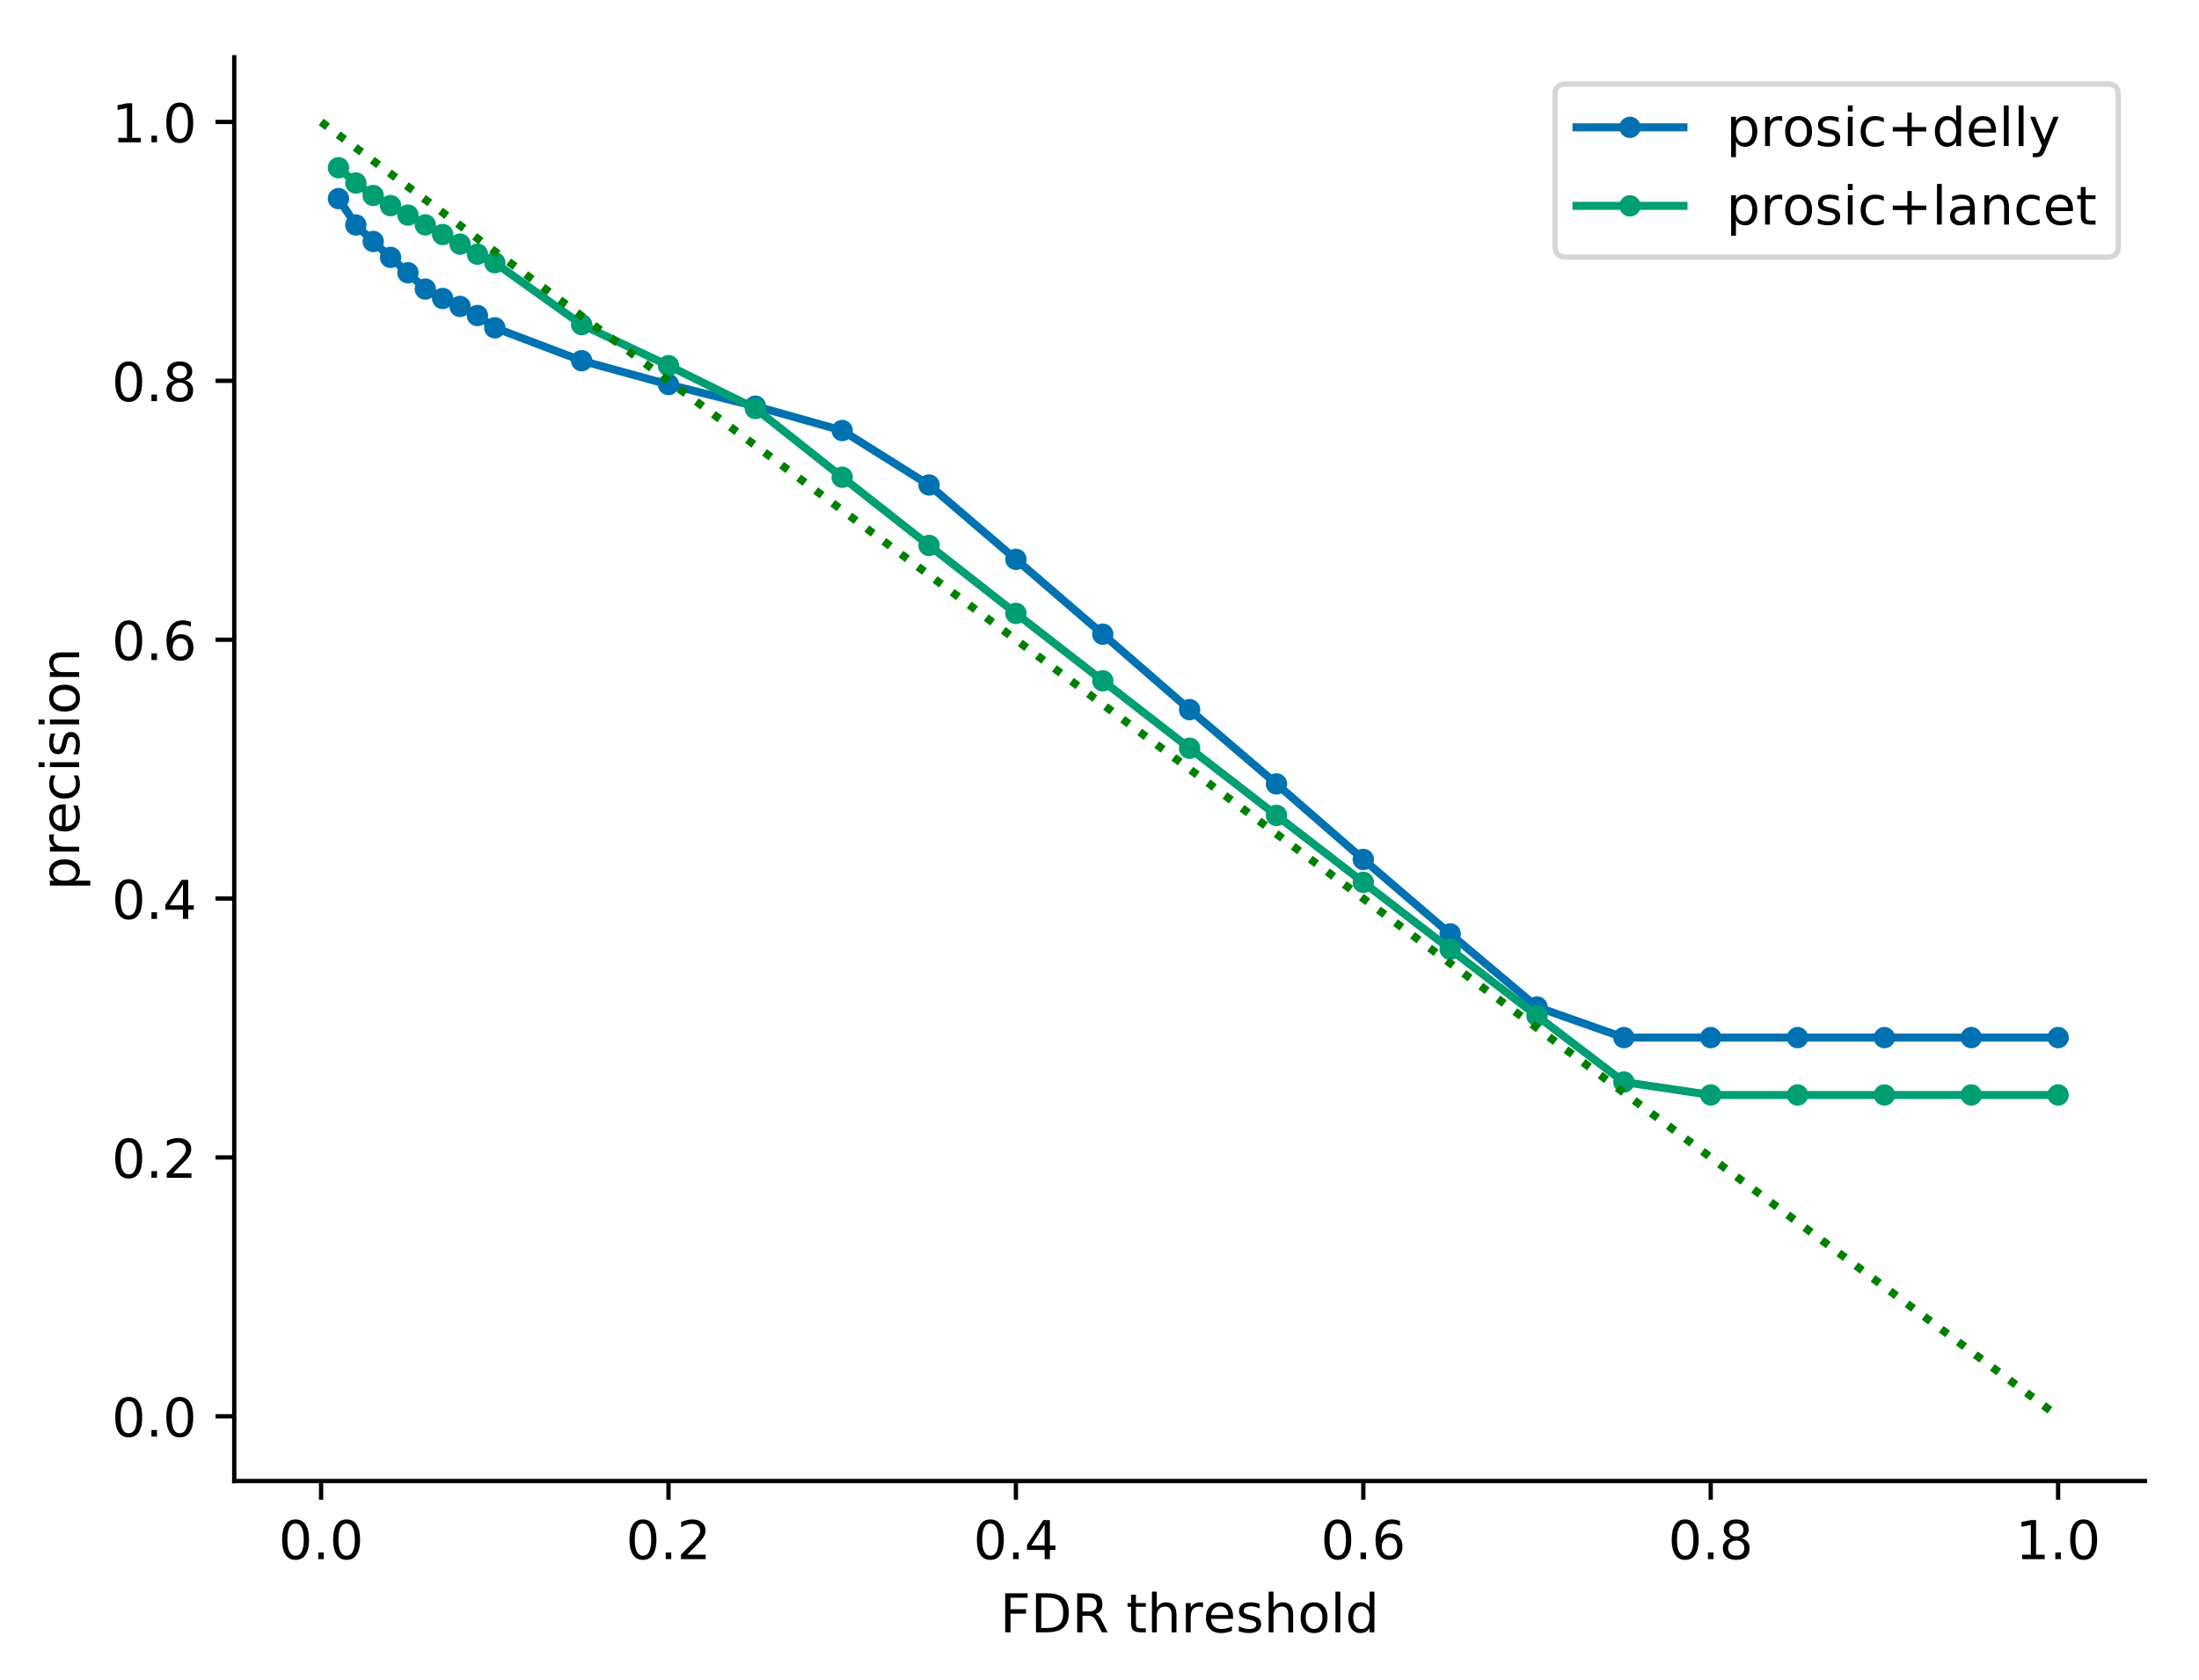
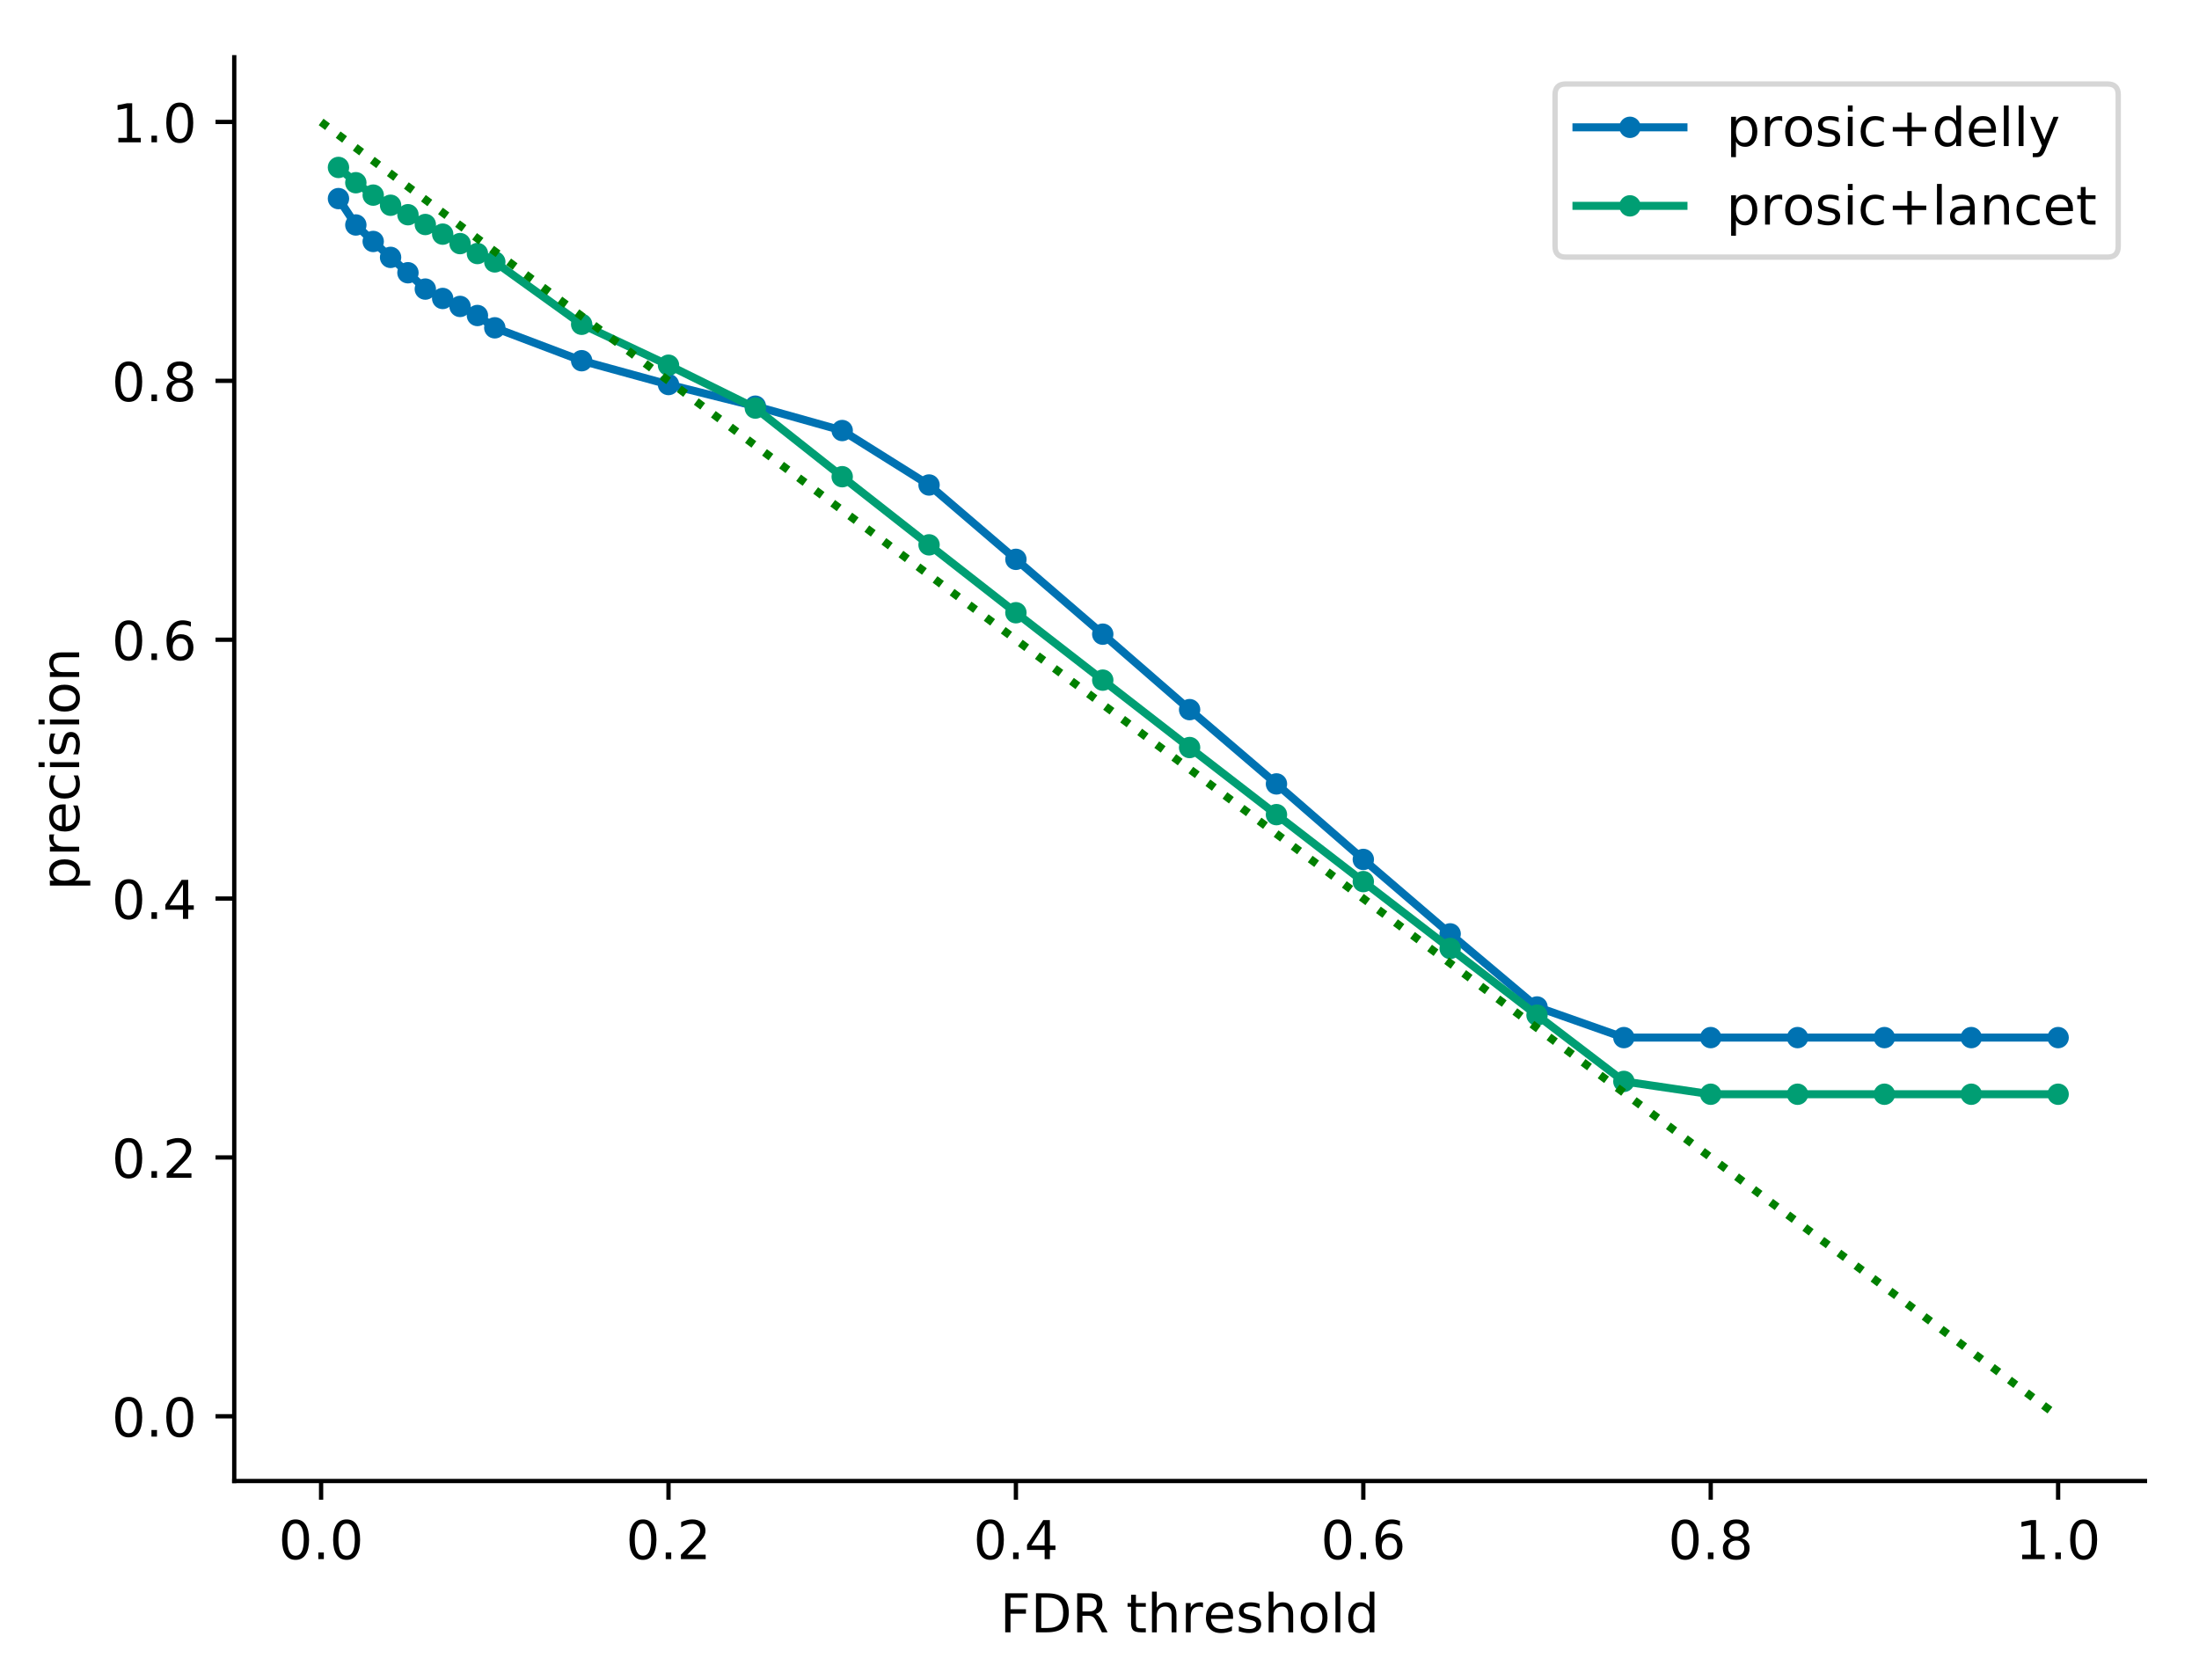
<svg xmlns="http://www.w3.org/2000/svg" xmlns:xlink="http://www.w3.org/1999/xlink" height="314pt" version="1.1" viewBox="0 0 411 314" width="411pt">
  <defs>
    <style type="text/css">
*{stroke-linecap:butt;stroke-linejoin:round;}
  </style>
  </defs>
  <g id="figure_1">
    <g id="patch_1">
      <path d="M 0 314.368  L 411.601 314.368  L 411.601 0  L 0 0  z " style="fill:#ffffff;" />
    </g>
    <g id="axes_1">
      <g id="patch_2">
        <path d="M 43.781 276.812  L 400.901 276.812  L 400.901 10.7  L 43.781 10.7  z " style="fill:#ffffff;" />
      </g>
      <g id="matplotlib.axis_1">
        <g id="xtick_1">
          <g id="line2d_1">
            <defs>
-               <path d="M 0 0  L 0 3.5  " id="m91245ef5e2" style="stroke:#000000;stroke-width:0.8;" />
-             </defs>
-             <g>
-               <use style="stroke:#000000;stroke-width:0.8;" x="60.014" xlink:href="#m91245ef5e2" y="276.812" />
+               <path d="M 0 0  L 0 3.5  " id="m8be2b93b9c" style="stroke:#000000;stroke-width:0.8;" />
+             </defs>
+             <g>
+               <use style="stroke:#000000;stroke-width:0.8;" x="60.014" xlink:href="#m8be2b93b9c" y="276.812" />
            </g>
          </g>
          <g id="text_1">
            <defs>
              <path d="M 31.781 66.406  Q 24.172 66.406 20.328 58.906  Q 16.5 51.422 16.5 36.375  Q 16.5 21.391 20.328 13.891  Q 24.172 6.391 31.781 6.391  Q 39.453 6.391 43.281 13.891  Q 47.125 21.391 47.125 36.375  Q 47.125 51.422 43.281 58.906  Q 39.453 66.406 31.781 66.406  z M 31.781 74.219  Q 44.047 74.219 50.516 64.516  Q 56.984 54.828 56.984 36.375  Q 56.984 17.969 50.516 8.266  Q 44.047 -1.422 31.781 -1.422  Q 19.531 -1.422 13.062 8.266  Q 6.594 17.969 6.594 36.375  Q 6.594 54.828 13.062 64.516  Q 19.531 74.219 31.781 74.219  z " id="DejaVuSans-30" />
              <path d="M 10.688 12.406  L 21 12.406  L 21 0  L 10.688 0  z " id="DejaVuSans-2e" />
            </defs>
            <g transform="translate(52.06242 291.4104)scale(0.1 -0.1)">
              <use xlink:href="#DejaVuSans-30" />
              <use x="63.623" xlink:href="#DejaVuSans-2e" />
              <use x="95.41" xlink:href="#DejaVuSans-30" />
            </g>
          </g>
        </g>
        <g id="xtick_2">
          <g id="line2d_2">
            <g>
-               <use style="stroke:#000000;stroke-width:0.8;" x="124.945" xlink:href="#m91245ef5e2" y="276.812" />
+               <use style="stroke:#000000;stroke-width:0.8;" x="124.945" xlink:href="#m8be2b93b9c" y="276.812" />
            </g>
          </g>
          <g id="text_2">
            <defs>
              <path d="M 19.188 8.297  L 53.609 8.297  L 53.609 0  L 7.328 0  L 7.328 8.297  Q 12.938 14.109 22.625 23.891  Q 32.328 33.688 34.812 36.531  Q 39.547 41.844 41.422 45.531  Q 43.312 49.219 43.312 52.781  Q 43.312 58.594 39.234 62.25  Q 35.156 65.922 28.609 65.922  Q 23.969 65.922 18.812 64.312  Q 13.672 62.703 7.812 59.422  L 7.812 69.391  Q 13.766 71.781 18.938 73  Q 24.125 74.219 28.422 74.219  Q 39.75 74.219 46.484 68.547  Q 53.219 62.891 53.219 53.422  Q 53.219 48.922 51.531 44.891  Q 49.859 40.875 45.406 35.406  Q 44.188 33.984 37.641 27.219  Q 31.109 20.453 19.188 8.297  z " id="DejaVuSans-32" />
            </defs>
            <g transform="translate(116.9933 291.4104)scale(0.1 -0.1)">
              <use xlink:href="#DejaVuSans-30" />
              <use x="63.623" xlink:href="#DejaVuSans-2e" />
              <use x="95.41" xlink:href="#DejaVuSans-32" />
            </g>
          </g>
        </g>
        <g id="xtick_3">
          <g id="line2d_3">
            <g>
-               <use style="stroke:#000000;stroke-width:0.8;" x="189.876" xlink:href="#m91245ef5e2" y="276.812" />
+               <use style="stroke:#000000;stroke-width:0.8;" x="189.876" xlink:href="#m8be2b93b9c" y="276.812" />
            </g>
          </g>
          <g id="text_3">
            <defs>
              <path d="M 37.797 64.312  L 12.891 25.391  L 37.797 25.391  z M 35.203 72.906  L 47.609 72.906  L 47.609 25.391  L 58.016 25.391  L 58.016 17.188  L 47.609 17.188  L 47.609 0  L 37.797 0  L 37.797 17.188  L 4.891 17.188  L 4.891 26.703  z " id="DejaVuSans-34" />
            </defs>
            <g transform="translate(181.9242 291.4104)scale(0.1 -0.1)">
              <use xlink:href="#DejaVuSans-30" />
              <use x="63.623" xlink:href="#DejaVuSans-2e" />
              <use x="95.41" xlink:href="#DejaVuSans-34" />
            </g>
          </g>
        </g>
        <g id="xtick_4">
          <g id="line2d_4">
            <g>
-               <use style="stroke:#000000;stroke-width:0.8;" x="254.807" xlink:href="#m91245ef5e2" y="276.812" />
+               <use style="stroke:#000000;stroke-width:0.8;" x="254.807" xlink:href="#m8be2b93b9c" y="276.812" />
            </g>
          </g>
          <g id="text_4">
            <defs>
              <path d="M 33.016 40.375  Q 26.375 40.375 22.484 35.828  Q 18.609 31.297 18.609 23.391  Q 18.609 15.531 22.484 10.953  Q 26.375 6.391 33.016 6.391  Q 39.656 6.391 43.531 10.953  Q 47.406 15.531 47.406 23.391  Q 47.406 31.297 43.531 35.828  Q 39.656 40.375 33.016 40.375  z M 52.594 71.297  L 52.594 62.312  Q 48.875 64.062 45.094 64.984  Q 41.312 65.922 37.594 65.922  Q 27.828 65.922 22.672 59.328  Q 17.531 52.734 16.797 39.406  Q 19.672 43.656 24.016 45.922  Q 28.375 48.188 33.594 48.188  Q 44.578 48.188 50.953 41.516  Q 57.328 34.859 57.328 23.391  Q 57.328 12.156 50.688 5.359  Q 44.047 -1.422 33.016 -1.422  Q 20.359 -1.422 13.672 8.266  Q 6.984 17.969 6.984 36.375  Q 6.984 53.656 15.188 63.938  Q 23.391 74.219 37.203 74.219  Q 40.922 74.219 44.703 73.484  Q 48.484 72.75 52.594 71.297  z " id="DejaVuSans-36" />
            </defs>
            <g transform="translate(246.8551 291.4104)scale(0.1 -0.1)">
              <use xlink:href="#DejaVuSans-30" />
              <use x="63.623" xlink:href="#DejaVuSans-2e" />
              <use x="95.41" xlink:href="#DejaVuSans-36" />
            </g>
          </g>
        </g>
        <g id="xtick_5">
          <g id="line2d_5">
            <g>
-               <use style="stroke:#000000;stroke-width:0.8;" x="319.738" xlink:href="#m91245ef5e2" y="276.812" />
+               <use style="stroke:#000000;stroke-width:0.8;" x="319.738" xlink:href="#m8be2b93b9c" y="276.812" />
            </g>
          </g>
          <g id="text_5">
            <defs>
              <path d="M 31.781 34.625  Q 24.75 34.625 20.719 30.859  Q 16.703 27.094 16.703 20.516  Q 16.703 13.922 20.719 10.156  Q 24.75 6.391 31.781 6.391  Q 38.812 6.391 42.859 10.172  Q 46.922 13.969 46.922 20.516  Q 46.922 27.094 42.891 30.859  Q 38.875 34.625 31.781 34.625  z M 21.922 38.812  Q 15.578 40.375 12.031 44.719  Q 8.5 49.078 8.5 55.328  Q 8.5 64.062 14.719 69.141  Q 20.953 74.219 31.781 74.219  Q 42.672 74.219 48.875 69.141  Q 55.078 64.062 55.078 55.328  Q 55.078 49.078 51.531 44.719  Q 48 40.375 41.703 38.812  Q 48.828 37.156 52.797 32.312  Q 56.781 27.484 56.781 20.516  Q 56.781 9.906 50.312 4.234  Q 43.844 -1.422 31.781 -1.422  Q 19.734 -1.422 13.25 4.234  Q 6.781 9.906 6.781 20.516  Q 6.781 27.484 10.781 32.312  Q 14.797 37.156 21.922 38.812  z M 18.312 54.391  Q 18.312 48.734 21.844 45.562  Q 25.391 42.391 31.781 42.391  Q 38.141 42.391 41.719 45.562  Q 45.312 48.734 45.312 54.391  Q 45.312 60.062 41.719 63.234  Q 38.141 66.406 31.781 66.406  Q 25.391 66.406 21.844 63.234  Q 18.312 60.062 18.312 54.391  z " id="DejaVuSans-38" />
            </defs>
            <g transform="translate(311.7861 291.4104)scale(0.1 -0.1)">
              <use xlink:href="#DejaVuSans-30" />
              <use x="63.623" xlink:href="#DejaVuSans-2e" />
              <use x="95.41" xlink:href="#DejaVuSans-38" />
            </g>
          </g>
        </g>
        <g id="xtick_6">
          <g id="line2d_6">
            <g>
-               <use style="stroke:#000000;stroke-width:0.8;" x="384.669" xlink:href="#m91245ef5e2" y="276.812" />
+               <use style="stroke:#000000;stroke-width:0.8;" x="384.669" xlink:href="#m8be2b93b9c" y="276.812" />
            </g>
          </g>
          <g id="text_6">
            <defs>
              <path d="M 12.406 8.297  L 28.516 8.297  L 28.516 63.922  L 10.984 60.406  L 10.984 69.391  L 28.422 72.906  L 38.281 72.906  L 38.281 8.297  L 54.391 8.297  L 54.391 0  L 12.406 0  z " id="DejaVuSans-31" />
            </defs>
            <g transform="translate(376.717 291.4104)scale(0.1 -0.1)">
              <use xlink:href="#DejaVuSans-31" />
              <use x="63.623" xlink:href="#DejaVuSans-2e" />
              <use x="95.41" xlink:href="#DejaVuSans-30" />
            </g>
          </g>
        </g>
        <g id="text_7">
          <defs>
            <path d="M 9.812 72.906  L 51.703 72.906  L 51.703 64.594  L 19.672 64.594  L 19.672 43.109  L 48.578 43.109  L 48.578 34.812  L 19.672 34.812  L 19.672 0  L 9.812 0  z " id="DejaVuSans-46" />
            <path d="M 19.672 64.797  L 19.672 8.109  L 31.594 8.109  Q 46.688 8.109 53.688 14.938  Q 60.688 21.781 60.688 36.531  Q 60.688 51.172 53.688 57.984  Q 46.688 64.797 31.594 64.797  z M 9.812 72.906  L 30.078 72.906  Q 51.266 72.906 61.172 64.094  Q 71.094 55.281 71.094 36.531  Q 71.094 17.672 61.125 8.828  Q 51.172 0 30.078 0  L 9.812 0  z " id="DejaVuSans-44" />
            <path d="M 44.391 34.188  Q 47.562 33.109 50.562 29.594  Q 53.562 26.078 56.594 19.922  L 66.609 0  L 56 0  L 46.688 18.703  Q 43.062 26.031 39.672 28.422  Q 36.281 30.812 30.422 30.812  L 19.672 30.812  L 19.672 0  L 9.812 0  L 9.812 72.906  L 32.078 72.906  Q 44.578 72.906 50.734 67.672  Q 56.891 62.453 56.891 51.906  Q 56.891 45.016 53.688 40.469  Q 50.484 35.938 44.391 34.188  z M 19.672 64.797  L 19.672 38.922  L 32.078 38.922  Q 39.203 38.922 42.844 42.219  Q 46.484 45.516 46.484 51.906  Q 46.484 58.297 42.844 61.547  Q 39.203 64.797 32.078 64.797  z " id="DejaVuSans-52" />
            <path id="DejaVuSans-20" />
            <path d="M 18.312 70.219  L 18.312 54.688  L 36.812 54.688  L 36.812 47.703  L 18.312 47.703  L 18.312 18.016  Q 18.312 11.328 20.141 9.422  Q 21.969 7.516 27.594 7.516  L 36.812 7.516  L 36.812 0  L 27.594 0  Q 17.188 0 13.234 3.875  Q 9.281 7.766 9.281 18.016  L 9.281 47.703  L 2.688 47.703  L 2.688 54.688  L 9.281 54.688  L 9.281 70.219  z " id="DejaVuSans-74" />
            <path d="M 54.891 33.016  L 54.891 0  L 45.906 0  L 45.906 32.719  Q 45.906 40.484 42.875 44.328  Q 39.844 48.188 33.797 48.188  Q 26.516 48.188 22.312 43.547  Q 18.109 38.922 18.109 30.906  L 18.109 0  L 9.078 0  L 9.078 75.984  L 18.109 75.984  L 18.109 46.188  Q 21.344 51.125 25.703 53.562  Q 30.078 56 35.797 56  Q 45.219 56 50.047 50.172  Q 54.891 44.344 54.891 33.016  z " id="DejaVuSans-68" />
            <path d="M 41.109 46.297  Q 39.594 47.172 37.812 47.578  Q 36.031 48 33.891 48  Q 26.266 48 22.188 43.047  Q 18.109 38.094 18.109 28.812  L 18.109 0  L 9.078 0  L 9.078 54.688  L 18.109 54.688  L 18.109 46.188  Q 20.953 51.172 25.484 53.578  Q 30.031 56 36.531 56  Q 37.453 56 38.578 55.875  Q 39.703 55.766 41.062 55.516  z " id="DejaVuSans-72" />
            <path d="M 56.203 29.594  L 56.203 25.203  L 14.891 25.203  Q 15.484 15.922 20.484 11.062  Q 25.484 6.203 34.422 6.203  Q 39.594 6.203 44.453 7.469  Q 49.312 8.734 54.109 11.281  L 54.109 2.781  Q 49.266 0.734 44.188 -0.344  Q 39.109 -1.422 33.891 -1.422  Q 20.797 -1.422 13.156 6.188  Q 5.516 13.812 5.516 26.812  Q 5.516 40.234 12.766 48.109  Q 20.016 56 32.328 56  Q 43.359 56 49.781 48.891  Q 56.203 41.797 56.203 29.594  z M 47.219 32.234  Q 47.125 39.594 43.094 43.984  Q 39.062 48.391 32.422 48.391  Q 24.906 48.391 20.391 44.141  Q 15.875 39.891 15.188 32.172  z " id="DejaVuSans-65" />
            <path d="M 44.281 53.078  L 44.281 44.578  Q 40.484 46.531 36.375 47.5  Q 32.281 48.484 27.875 48.484  Q 21.188 48.484 17.844 46.438  Q 14.5 44.391 14.5 40.281  Q 14.5 37.156 16.891 35.375  Q 19.281 33.594 26.516 31.984  L 29.594 31.297  Q 39.156 29.25 43.188 25.516  Q 47.219 21.781 47.219 15.094  Q 47.219 7.469 41.188 3.016  Q 35.156 -1.422 24.609 -1.422  Q 20.219 -1.422 15.453 -0.562  Q 10.688 0.297 5.422 2  L 5.422 11.281  Q 10.406 8.688 15.234 7.391  Q 20.062 6.109 24.812 6.109  Q 31.156 6.109 34.562 8.281  Q 37.984 10.453 37.984 14.406  Q 37.984 18.062 35.516 20.016  Q 33.062 21.969 24.703 23.781  L 21.578 24.516  Q 13.234 26.266 9.516 29.906  Q 5.812 33.547 5.812 39.891  Q 5.812 47.609 11.281 51.797  Q 16.75 56 26.812 56  Q 31.781 56 36.172 55.266  Q 40.578 54.547 44.281 53.078  z " id="DejaVuSans-73" />
            <path d="M 30.609 48.391  Q 23.391 48.391 19.188 42.75  Q 14.984 37.109 14.984 27.297  Q 14.984 17.484 19.156 11.844  Q 23.344 6.203 30.609 6.203  Q 37.797 6.203 41.984 11.859  Q 46.188 17.531 46.188 27.297  Q 46.188 37.016 41.984 42.703  Q 37.797 48.391 30.609 48.391  z M 30.609 56  Q 42.328 56 49.016 48.375  Q 55.719 40.766 55.719 27.297  Q 55.719 13.875 49.016 6.219  Q 42.328 -1.422 30.609 -1.422  Q 18.844 -1.422 12.172 6.219  Q 5.516 13.875 5.516 27.297  Q 5.516 40.766 12.172 48.375  Q 18.844 56 30.609 56  z " id="DejaVuSans-6f" />
            <path d="M 9.422 75.984  L 18.406 75.984  L 18.406 0  L 9.422 0  z " id="DejaVuSans-6c" />
            <path d="M 45.406 46.391  L 45.406 75.984  L 54.391 75.984  L 54.391 0  L 45.406 0  L 45.406 8.203  Q 42.578 3.328 38.25 0.953  Q 33.938 -1.422 27.875 -1.422  Q 17.969 -1.422 11.734 6.484  Q 5.516 14.406 5.516 27.297  Q 5.516 40.188 11.734 48.094  Q 17.969 56 27.875 56  Q 33.938 56 38.25 53.625  Q 42.578 51.266 45.406 46.391  z M 14.797 27.297  Q 14.797 17.391 18.875 11.75  Q 22.953 6.109 30.078 6.109  Q 37.203 6.109 41.297 11.75  Q 45.406 17.391 45.406 27.297  Q 45.406 37.203 41.297 42.844  Q 37.203 48.484 30.078 48.484  Q 22.953 48.484 18.875 42.844  Q 14.797 37.203 14.797 27.297  z " id="DejaVuSans-64" />
          </defs>
          <g transform="translate(186.8967 305.0886)scale(0.1 -0.1)">
            <use xlink:href="#DejaVuSans-46" />
            <use x="57.52" xlink:href="#DejaVuSans-44" />
            <use x="134.521" xlink:href="#DejaVuSans-52" />
            <use x="204.004" xlink:href="#DejaVuSans-20" />
            <use x="235.791" xlink:href="#DejaVuSans-74" />
            <use x="275" xlink:href="#DejaVuSans-68" />
            <use x="338.379" xlink:href="#DejaVuSans-72" />
            <use x="379.461" xlink:href="#DejaVuSans-65" />
            <use x="440.984" xlink:href="#DejaVuSans-73" />
            <use x="493.084" xlink:href="#DejaVuSans-68" />
            <use x="556.463" xlink:href="#DejaVuSans-6f" />
            <use x="617.645" xlink:href="#DejaVuSans-6c" />
            <use x="645.428" xlink:href="#DejaVuSans-64" />
          </g>
        </g>
      </g>
      <g id="matplotlib.axis_2">
        <g id="ytick_1">
          <g id="line2d_7">
            <defs>
-               <path d="M 0 0  L -3.5 0  " id="mdba7331cea" style="stroke:#000000;stroke-width:0.8;" />
-             </defs>
-             <g>
-               <use style="stroke:#000000;stroke-width:0.8;" x="43.781" xlink:href="#mdba7331cea" y="264.716" />
+               <path d="M 0 0  L -3.5 0  " id="m1cc7766de1" style="stroke:#000000;stroke-width:0.8;" />
+             </defs>
+             <g>
+               <use style="stroke:#000000;stroke-width:0.8;" x="43.781" xlink:href="#m1cc7766de1" y="264.716" />
            </g>
          </g>
          <g id="text_8">
            <g transform="translate(20.87813 268.5152)scale(0.1 -0.1)">
              <use xlink:href="#DejaVuSans-30" />
              <use x="63.623" xlink:href="#DejaVuSans-2e" />
              <use x="95.41" xlink:href="#DejaVuSans-30" />
            </g>
          </g>
        </g>
        <g id="ytick_2">
          <g id="line2d_8">
            <g>
-               <use style="stroke:#000000;stroke-width:0.8;" x="43.781" xlink:href="#mdba7331cea" y="216.332" />
+               <use style="stroke:#000000;stroke-width:0.8;" x="43.781" xlink:href="#m1cc7766de1" y="216.332" />
            </g>
          </g>
          <g id="text_9">
            <g transform="translate(20.87813 220.1312)scale(0.1 -0.1)">
              <use xlink:href="#DejaVuSans-30" />
              <use x="63.623" xlink:href="#DejaVuSans-2e" />
              <use x="95.41" xlink:href="#DejaVuSans-32" />
            </g>
          </g>
        </g>
        <g id="ytick_3">
          <g id="line2d_9">
            <g>
-               <use style="stroke:#000000;stroke-width:0.8;" x="43.781" xlink:href="#mdba7331cea" y="167.948" />
+               <use style="stroke:#000000;stroke-width:0.8;" x="43.781" xlink:href="#m1cc7766de1" y="167.948" />
            </g>
          </g>
          <g id="text_10">
            <g transform="translate(20.87813 171.7472)scale(0.1 -0.1)">
              <use xlink:href="#DejaVuSans-30" />
              <use x="63.623" xlink:href="#DejaVuSans-2e" />
              <use x="95.41" xlink:href="#DejaVuSans-34" />
            </g>
          </g>
        </g>
        <g id="ytick_4">
          <g id="line2d_10">
            <g>
-               <use style="stroke:#000000;stroke-width:0.8;" x="43.781" xlink:href="#mdba7331cea" y="119.564" />
+               <use style="stroke:#000000;stroke-width:0.8;" x="43.781" xlink:href="#m1cc7766de1" y="119.564" />
            </g>
          </g>
          <g id="text_11">
            <g transform="translate(20.87813 123.3632)scale(0.1 -0.1)">
              <use xlink:href="#DejaVuSans-30" />
              <use x="63.623" xlink:href="#DejaVuSans-2e" />
              <use x="95.41" xlink:href="#DejaVuSans-36" />
            </g>
          </g>
        </g>
        <g id="ytick_5">
          <g id="line2d_11">
            <g>
-               <use style="stroke:#000000;stroke-width:0.8;" x="43.781" xlink:href="#mdba7331cea" y="71.18" />
+               <use style="stroke:#000000;stroke-width:0.8;" x="43.781" xlink:href="#m1cc7766de1" y="71.18" />
            </g>
          </g>
          <g id="text_12">
            <g transform="translate(20.87813 74.97922)scale(0.1 -0.1)">
              <use xlink:href="#DejaVuSans-30" />
              <use x="63.623" xlink:href="#DejaVuSans-2e" />
              <use x="95.41" xlink:href="#DejaVuSans-38" />
            </g>
          </g>
        </g>
        <g id="ytick_6">
          <g id="line2d_12">
            <g>
-               <use style="stroke:#000000;stroke-width:0.8;" x="43.781" xlink:href="#mdba7331cea" y="22.796" />
+               <use style="stroke:#000000;stroke-width:0.8;" x="43.781" xlink:href="#m1cc7766de1" y="22.796" />
            </g>
          </g>
          <g id="text_13">
            <g transform="translate(20.87813 26.59522)scale(0.1 -0.1)">
              <use xlink:href="#DejaVuSans-31" />
              <use x="63.623" xlink:href="#DejaVuSans-2e" />
              <use x="95.41" xlink:href="#DejaVuSans-30" />
            </g>
          </g>
        </g>
        <g id="text_14">
          <defs>
            <path d="M 18.109 8.203  L 18.109 -20.797  L 9.078 -20.797  L 9.078 54.688  L 18.109 54.688  L 18.109 46.391  Q 20.953 51.266 25.266 53.625  Q 29.594 56 35.594 56  Q 45.562 56 51.781 48.094  Q 58.016 40.188 58.016 27.297  Q 58.016 14.406 51.781 6.484  Q 45.562 -1.422 35.594 -1.422  Q 29.594 -1.422 25.266 0.953  Q 20.953 3.328 18.109 8.203  z M 48.688 27.297  Q 48.688 37.203 44.609 42.844  Q 40.531 48.484 33.406 48.484  Q 26.266 48.484 22.188 42.844  Q 18.109 37.203 18.109 27.297  Q 18.109 17.391 22.188 11.75  Q 26.266 6.109 33.406 6.109  Q 40.531 6.109 44.609 11.75  Q 48.688 17.391 48.688 27.297  z " id="DejaVuSans-70" />
            <path d="M 48.781 52.594  L 48.781 44.188  Q 44.969 46.297 41.141 47.344  Q 37.312 48.391 33.406 48.391  Q 24.656 48.391 19.812 42.844  Q 14.984 37.312 14.984 27.297  Q 14.984 17.281 19.812 11.734  Q 24.656 6.203 33.406 6.203  Q 37.312 6.203 41.141 7.25  Q 44.969 8.297 48.781 10.406  L 48.781 2.094  Q 45.016 0.344 40.984 -0.531  Q 36.969 -1.422 32.422 -1.422  Q 20.062 -1.422 12.781 6.344  Q 5.516 14.109 5.516 27.297  Q 5.516 40.672 12.859 48.328  Q 20.219 56 33.016 56  Q 37.156 56 41.109 55.141  Q 45.062 54.297 48.781 52.594  z " id="DejaVuSans-63" />
            <path d="M 9.422 54.688  L 18.406 54.688  L 18.406 0  L 9.422 0  z M 9.422 75.984  L 18.406 75.984  L 18.406 64.594  L 9.422 64.594  z " id="DejaVuSans-69" />
            <path d="M 54.891 33.016  L 54.891 0  L 45.906 0  L 45.906 32.719  Q 45.906 40.484 42.875 44.328  Q 39.844 48.188 33.797 48.188  Q 26.516 48.188 22.312 43.547  Q 18.109 38.922 18.109 30.906  L 18.109 0  L 9.078 0  L 9.078 54.688  L 18.109 54.688  L 18.109 46.188  Q 21.344 51.125 25.703 53.562  Q 30.078 56 35.797 56  Q 45.219 56 50.047 50.172  Q 54.891 44.344 54.891 33.016  z " id="DejaVuSans-6e" />
          </defs>
          <g transform="translate(14.79844 166.4208)rotate(-90)scale(0.1 -0.1)">
            <use xlink:href="#DejaVuSans-70" />
            <use x="63.477" xlink:href="#DejaVuSans-72" />
            <use x="104.559" xlink:href="#DejaVuSans-65" />
            <use x="166.082" xlink:href="#DejaVuSans-63" />
            <use x="221.062" xlink:href="#DejaVuSans-69" />
            <use x="248.846" xlink:href="#DejaVuSans-73" />
            <use x="300.945" xlink:href="#DejaVuSans-69" />
            <use x="328.729" xlink:href="#DejaVuSans-6f" />
            <use x="389.91" xlink:href="#DejaVuSans-6e" />
          </g>
        </g>
      </g>
      <g id="line2d_13">
-         <path clip-path="url(#p1dc5e2c1b3)" d="M 63.261 37.12  L 66.507 42.048  L 69.754 45.132  L 73 48.106  L 76.247 50.978  L 79.493 54.031  L 82.74 55.785  L 85.986 57.273  L 89.233 58.971  L 92.479 61.271  L 108.712 67.42  L 124.945 71.871  L 141.178 75.916  L 157.41 80.471  L 173.643 90.649  L 189.876 104.546  L 206.109 118.531  L 222.341 132.635  L 238.574 146.52  L 254.807 160.634  L 271.039 174.547  L 287.272 188.211  L 303.505 193.935  L 319.738 193.935  L 335.97 193.935  L 352.203 193.935  L 368.436 193.935  L 384.669 193.935  " style="fill:none;stroke:#0072b2;stroke-linecap:square;stroke-width:1.5;" />
+         <path clip-path="url(#p54219a875b)" d="M 63.261 37.12  L 66.507 42.048  L 69.754 45.132  L 73 48.106  L 76.247 50.978  L 79.493 54.031  L 82.74 55.785  L 85.986 57.273  L 89.233 58.971  L 92.479 61.271  L 108.712 67.42  L 124.945 71.871  L 141.178 75.916  L 157.41 80.471  L 173.643 90.649  L 189.876 104.546  L 206.109 118.531  L 222.341 132.635  L 238.574 146.52  L 254.807 160.634  L 271.039 174.547  L 287.272 188.211  L 303.505 193.935  L 319.738 193.935  L 335.97 193.935  L 352.203 193.935  L 368.436 193.935  L 384.669 193.935  " style="fill:none;stroke:#0072b2;stroke-linecap:square;stroke-width:1.5;" />
        <defs>
-           <path d="M 0 1.5  C 0.398 1.5 0.779 1.342 1.061 1.061  C 1.342 0.779 1.5 0.398 1.5 0  C 1.5 -0.398 1.342 -0.779 1.061 -1.061  C 0.779 -1.342 0.398 -1.5 0 -1.5  C -0.398 -1.5 -0.779 -1.342 -1.061 -1.061  C -1.342 -0.779 -1.5 -0.398 -1.5 0  C -1.5 0.398 -1.342 0.779 -1.061 1.061  C -0.779 1.342 -0.398 1.5 0 1.5  z " id="m0ad992be2f" style="stroke:#0072b2;" />
+           <path d="M 0 1.5  C 0.398 1.5 0.779 1.342 1.061 1.061  C 1.342 0.779 1.5 0.398 1.5 0  C 1.5 -0.398 1.342 -0.779 1.061 -1.061  C 0.779 -1.342 0.398 -1.5 0 -1.5  C -0.398 -1.5 -0.779 -1.342 -1.061 -1.061  C -1.342 -0.779 -1.5 -0.398 -1.5 0  C -1.5 0.398 -1.342 0.779 -1.061 1.061  C -0.779 1.342 -0.398 1.5 0 1.5  z " id="mbef38f9994" style="stroke:#0072b2;" />
        </defs>
-         <g clip-path="url(#p1dc5e2c1b3)">
-           <use style="fill:#0072b2;stroke:#0072b2;" x="63.261" xlink:href="#m0ad992be2f" y="37.12" />
-           <use style="fill:#0072b2;stroke:#0072b2;" x="66.507" xlink:href="#m0ad992be2f" y="42.048" />
-           <use style="fill:#0072b2;stroke:#0072b2;" x="69.754" xlink:href="#m0ad992be2f" y="45.132" />
-           <use style="fill:#0072b2;stroke:#0072b2;" x="73" xlink:href="#m0ad992be2f" y="48.106" />
-           <use style="fill:#0072b2;stroke:#0072b2;" x="76.247" xlink:href="#m0ad992be2f" y="50.978" />
-           <use style="fill:#0072b2;stroke:#0072b2;" x="79.493" xlink:href="#m0ad992be2f" y="54.031" />
-           <use style="fill:#0072b2;stroke:#0072b2;" x="82.74" xlink:href="#m0ad992be2f" y="55.785" />
-           <use style="fill:#0072b2;stroke:#0072b2;" x="85.986" xlink:href="#m0ad992be2f" y="57.273" />
-           <use style="fill:#0072b2;stroke:#0072b2;" x="89.233" xlink:href="#m0ad992be2f" y="58.971" />
-           <use style="fill:#0072b2;stroke:#0072b2;" x="92.479" xlink:href="#m0ad992be2f" y="61.271" />
-           <use style="fill:#0072b2;stroke:#0072b2;" x="108.712" xlink:href="#m0ad992be2f" y="67.42" />
-           <use style="fill:#0072b2;stroke:#0072b2;" x="124.945" xlink:href="#m0ad992be2f" y="71.871" />
-           <use style="fill:#0072b2;stroke:#0072b2;" x="141.178" xlink:href="#m0ad992be2f" y="75.916" />
-           <use style="fill:#0072b2;stroke:#0072b2;" x="157.41" xlink:href="#m0ad992be2f" y="80.471" />
-           <use style="fill:#0072b2;stroke:#0072b2;" x="173.643" xlink:href="#m0ad992be2f" y="90.649" />
-           <use style="fill:#0072b2;stroke:#0072b2;" x="189.876" xlink:href="#m0ad992be2f" y="104.546" />
-           <use style="fill:#0072b2;stroke:#0072b2;" x="206.109" xlink:href="#m0ad992be2f" y="118.531" />
-           <use style="fill:#0072b2;stroke:#0072b2;" x="222.341" xlink:href="#m0ad992be2f" y="132.635" />
-           <use style="fill:#0072b2;stroke:#0072b2;" x="238.574" xlink:href="#m0ad992be2f" y="146.52" />
-           <use style="fill:#0072b2;stroke:#0072b2;" x="254.807" xlink:href="#m0ad992be2f" y="160.634" />
-           <use style="fill:#0072b2;stroke:#0072b2;" x="271.039" xlink:href="#m0ad992be2f" y="174.547" />
-           <use style="fill:#0072b2;stroke:#0072b2;" x="287.272" xlink:href="#m0ad992be2f" y="188.211" />
-           <use style="fill:#0072b2;stroke:#0072b2;" x="303.505" xlink:href="#m0ad992be2f" y="193.935" />
-           <use style="fill:#0072b2;stroke:#0072b2;" x="319.738" xlink:href="#m0ad992be2f" y="193.935" />
-           <use style="fill:#0072b2;stroke:#0072b2;" x="335.97" xlink:href="#m0ad992be2f" y="193.935" />
-           <use style="fill:#0072b2;stroke:#0072b2;" x="352.203" xlink:href="#m0ad992be2f" y="193.935" />
-           <use style="fill:#0072b2;stroke:#0072b2;" x="368.436" xlink:href="#m0ad992be2f" y="193.935" />
-           <use style="fill:#0072b2;stroke:#0072b2;" x="384.669" xlink:href="#m0ad992be2f" y="193.935" />
+         <g clip-path="url(#p54219a875b)">
+           <use style="fill:#0072b2;stroke:#0072b2;" x="63.261" xlink:href="#mbef38f9994" y="37.12" />
+           <use style="fill:#0072b2;stroke:#0072b2;" x="66.507" xlink:href="#mbef38f9994" y="42.048" />
+           <use style="fill:#0072b2;stroke:#0072b2;" x="69.754" xlink:href="#mbef38f9994" y="45.132" />
+           <use style="fill:#0072b2;stroke:#0072b2;" x="73" xlink:href="#mbef38f9994" y="48.106" />
+           <use style="fill:#0072b2;stroke:#0072b2;" x="76.247" xlink:href="#mbef38f9994" y="50.978" />
+           <use style="fill:#0072b2;stroke:#0072b2;" x="79.493" xlink:href="#mbef38f9994" y="54.031" />
+           <use style="fill:#0072b2;stroke:#0072b2;" x="82.74" xlink:href="#mbef38f9994" y="55.785" />
+           <use style="fill:#0072b2;stroke:#0072b2;" x="85.986" xlink:href="#mbef38f9994" y="57.273" />
+           <use style="fill:#0072b2;stroke:#0072b2;" x="89.233" xlink:href="#mbef38f9994" y="58.971" />
+           <use style="fill:#0072b2;stroke:#0072b2;" x="92.479" xlink:href="#mbef38f9994" y="61.271" />
+           <use style="fill:#0072b2;stroke:#0072b2;" x="108.712" xlink:href="#mbef38f9994" y="67.42" />
+           <use style="fill:#0072b2;stroke:#0072b2;" x="124.945" xlink:href="#mbef38f9994" y="71.871" />
+           <use style="fill:#0072b2;stroke:#0072b2;" x="141.178" xlink:href="#mbef38f9994" y="75.916" />
+           <use style="fill:#0072b2;stroke:#0072b2;" x="157.41" xlink:href="#mbef38f9994" y="80.471" />
+           <use style="fill:#0072b2;stroke:#0072b2;" x="173.643" xlink:href="#mbef38f9994" y="90.649" />
+           <use style="fill:#0072b2;stroke:#0072b2;" x="189.876" xlink:href="#mbef38f9994" y="104.546" />
+           <use style="fill:#0072b2;stroke:#0072b2;" x="206.109" xlink:href="#mbef38f9994" y="118.531" />
+           <use style="fill:#0072b2;stroke:#0072b2;" x="222.341" xlink:href="#mbef38f9994" y="132.635" />
+           <use style="fill:#0072b2;stroke:#0072b2;" x="238.574" xlink:href="#mbef38f9994" y="146.52" />
+           <use style="fill:#0072b2;stroke:#0072b2;" x="254.807" xlink:href="#mbef38f9994" y="160.634" />
+           <use style="fill:#0072b2;stroke:#0072b2;" x="271.039" xlink:href="#mbef38f9994" y="174.547" />
+           <use style="fill:#0072b2;stroke:#0072b2;" x="287.272" xlink:href="#mbef38f9994" y="188.211" />
+           <use style="fill:#0072b2;stroke:#0072b2;" x="303.505" xlink:href="#mbef38f9994" y="193.935" />
+           <use style="fill:#0072b2;stroke:#0072b2;" x="319.738" xlink:href="#mbef38f9994" y="193.935" />
+           <use style="fill:#0072b2;stroke:#0072b2;" x="335.97" xlink:href="#mbef38f9994" y="193.935" />
+           <use style="fill:#0072b2;stroke:#0072b2;" x="352.203" xlink:href="#mbef38f9994" y="193.935" />
+           <use style="fill:#0072b2;stroke:#0072b2;" x="368.436" xlink:href="#mbef38f9994" y="193.935" />
+           <use style="fill:#0072b2;stroke:#0072b2;" x="384.669" xlink:href="#mbef38f9994" y="193.935" />
        </g>
      </g>
      <g id="line2d_14">
-         <path clip-path="url(#p1dc5e2c1b3)" d="M 63.261 31.347  L 66.507 34.209  L 69.754 36.537  L 73 38.437  L 76.247 40.205  L 79.493 42.035  L 82.74 43.836  L 85.986 45.629  L 89.233 47.506  L 92.479 49.1  L 108.712 60.677  L 124.945 68.341  L 141.178 76.352  L 157.41 89.197  L 173.643 101.947  L 189.876 114.646  L 206.109 127.252  L 222.341 139.852  L 238.574 152.397  L 254.807 164.913  L 271.039 177.408  L 287.272 189.878  L 303.505 202.238  L 319.738 204.658  L 335.97 204.658  L 352.203 204.658  L 368.436 204.658  L 384.669 204.658  " style="fill:none;stroke:#009e73;stroke-linecap:square;stroke-width:1.5;" />
+         <path clip-path="url(#p54219a875b)" d="M 63.261 31.295  L 66.507 34.152  L 69.754 36.468  L 73 38.364  L 76.247 40.132  L 79.493 41.963  L 82.74 43.762  L 85.986 45.531  L 89.233 47.387  L 92.479 48.951  L 108.712 60.612  L 124.945 68.26  L 141.178 76.271  L 157.41 89.1  L 173.643 101.837  L 189.876 114.524  L 206.109 127.123  L 222.341 139.721  L 238.574 152.261  L 254.807 164.778  L 271.039 177.272  L 287.272 189.745  L 303.505 202.124  L 319.738 204.52  L 335.97 204.52  L 352.203 204.52  L 368.436 204.52  L 384.669 204.52  " style="fill:none;stroke:#009e73;stroke-linecap:square;stroke-width:1.5;" />
        <defs>
-           <path d="M 0 1.5  C 0.398 1.5 0.779 1.342 1.061 1.061  C 1.342 0.779 1.5 0.398 1.5 0  C 1.5 -0.398 1.342 -0.779 1.061 -1.061  C 0.779 -1.342 0.398 -1.5 0 -1.5  C -0.398 -1.5 -0.779 -1.342 -1.061 -1.061  C -1.342 -0.779 -1.5 -0.398 -1.5 0  C -1.5 0.398 -1.342 0.779 -1.061 1.061  C -0.779 1.342 -0.398 1.5 0 1.5  z " id="m0f87f73c71" style="stroke:#009e73;" />
+           <path d="M 0 1.5  C 0.398 1.5 0.779 1.342 1.061 1.061  C 1.342 0.779 1.5 0.398 1.5 0  C 1.5 -0.398 1.342 -0.779 1.061 -1.061  C 0.779 -1.342 0.398 -1.5 0 -1.5  C -0.398 -1.5 -0.779 -1.342 -1.061 -1.061  C -1.342 -0.779 -1.5 -0.398 -1.5 0  C -1.5 0.398 -1.342 0.779 -1.061 1.061  C -0.779 1.342 -0.398 1.5 0 1.5  z " id="mdc7b7171a1" style="stroke:#009e73;" />
        </defs>
-         <g clip-path="url(#p1dc5e2c1b3)">
-           <use style="fill:#009e73;stroke:#009e73;" x="63.261" xlink:href="#m0f87f73c71" y="31.347" />
-           <use style="fill:#009e73;stroke:#009e73;" x="66.507" xlink:href="#m0f87f73c71" y="34.209" />
-           <use style="fill:#009e73;stroke:#009e73;" x="69.754" xlink:href="#m0f87f73c71" y="36.537" />
-           <use style="fill:#009e73;stroke:#009e73;" x="73" xlink:href="#m0f87f73c71" y="38.437" />
-           <use style="fill:#009e73;stroke:#009e73;" x="76.247" xlink:href="#m0f87f73c71" y="40.205" />
-           <use style="fill:#009e73;stroke:#009e73;" x="79.493" xlink:href="#m0f87f73c71" y="42.035" />
-           <use style="fill:#009e73;stroke:#009e73;" x="82.74" xlink:href="#m0f87f73c71" y="43.836" />
-           <use style="fill:#009e73;stroke:#009e73;" x="85.986" xlink:href="#m0f87f73c71" y="45.629" />
-           <use style="fill:#009e73;stroke:#009e73;" x="89.233" xlink:href="#m0f87f73c71" y="47.506" />
-           <use style="fill:#009e73;stroke:#009e73;" x="92.479" xlink:href="#m0f87f73c71" y="49.1" />
-           <use style="fill:#009e73;stroke:#009e73;" x="108.712" xlink:href="#m0f87f73c71" y="60.677" />
-           <use style="fill:#009e73;stroke:#009e73;" x="124.945" xlink:href="#m0f87f73c71" y="68.341" />
-           <use style="fill:#009e73;stroke:#009e73;" x="141.178" xlink:href="#m0f87f73c71" y="76.352" />
-           <use style="fill:#009e73;stroke:#009e73;" x="157.41" xlink:href="#m0f87f73c71" y="89.197" />
-           <use style="fill:#009e73;stroke:#009e73;" x="173.643" xlink:href="#m0f87f73c71" y="101.947" />
-           <use style="fill:#009e73;stroke:#009e73;" x="189.876" xlink:href="#m0f87f73c71" y="114.646" />
-           <use style="fill:#009e73;stroke:#009e73;" x="206.109" xlink:href="#m0f87f73c71" y="127.252" />
-           <use style="fill:#009e73;stroke:#009e73;" x="222.341" xlink:href="#m0f87f73c71" y="139.852" />
-           <use style="fill:#009e73;stroke:#009e73;" x="238.574" xlink:href="#m0f87f73c71" y="152.397" />
-           <use style="fill:#009e73;stroke:#009e73;" x="254.807" xlink:href="#m0f87f73c71" y="164.913" />
-           <use style="fill:#009e73;stroke:#009e73;" x="271.039" xlink:href="#m0f87f73c71" y="177.408" />
-           <use style="fill:#009e73;stroke:#009e73;" x="287.272" xlink:href="#m0f87f73c71" y="189.878" />
-           <use style="fill:#009e73;stroke:#009e73;" x="303.505" xlink:href="#m0f87f73c71" y="202.238" />
-           <use style="fill:#009e73;stroke:#009e73;" x="319.738" xlink:href="#m0f87f73c71" y="204.658" />
-           <use style="fill:#009e73;stroke:#009e73;" x="335.97" xlink:href="#m0f87f73c71" y="204.658" />
-           <use style="fill:#009e73;stroke:#009e73;" x="352.203" xlink:href="#m0f87f73c71" y="204.658" />
-           <use style="fill:#009e73;stroke:#009e73;" x="368.436" xlink:href="#m0f87f73c71" y="204.658" />
-           <use style="fill:#009e73;stroke:#009e73;" x="384.669" xlink:href="#m0f87f73c71" y="204.658" />
+         <g clip-path="url(#p54219a875b)">
+           <use style="fill:#009e73;stroke:#009e73;" x="63.261" xlink:href="#mdc7b7171a1" y="31.295" />
+           <use style="fill:#009e73;stroke:#009e73;" x="66.507" xlink:href="#mdc7b7171a1" y="34.152" />
+           <use style="fill:#009e73;stroke:#009e73;" x="69.754" xlink:href="#mdc7b7171a1" y="36.468" />
+           <use style="fill:#009e73;stroke:#009e73;" x="73" xlink:href="#mdc7b7171a1" y="38.364" />
+           <use style="fill:#009e73;stroke:#009e73;" x="76.247" xlink:href="#mdc7b7171a1" y="40.132" />
+           <use style="fill:#009e73;stroke:#009e73;" x="79.493" xlink:href="#mdc7b7171a1" y="41.963" />
+           <use style="fill:#009e73;stroke:#009e73;" x="82.74" xlink:href="#mdc7b7171a1" y="43.762" />
+           <use style="fill:#009e73;stroke:#009e73;" x="85.986" xlink:href="#mdc7b7171a1" y="45.531" />
+           <use style="fill:#009e73;stroke:#009e73;" x="89.233" xlink:href="#mdc7b7171a1" y="47.387" />
+           <use style="fill:#009e73;stroke:#009e73;" x="92.479" xlink:href="#mdc7b7171a1" y="48.951" />
+           <use style="fill:#009e73;stroke:#009e73;" x="108.712" xlink:href="#mdc7b7171a1" y="60.612" />
+           <use style="fill:#009e73;stroke:#009e73;" x="124.945" xlink:href="#mdc7b7171a1" y="68.26" />
+           <use style="fill:#009e73;stroke:#009e73;" x="141.178" xlink:href="#mdc7b7171a1" y="76.271" />
+           <use style="fill:#009e73;stroke:#009e73;" x="157.41" xlink:href="#mdc7b7171a1" y="89.1" />
+           <use style="fill:#009e73;stroke:#009e73;" x="173.643" xlink:href="#mdc7b7171a1" y="101.837" />
+           <use style="fill:#009e73;stroke:#009e73;" x="189.876" xlink:href="#mdc7b7171a1" y="114.524" />
+           <use style="fill:#009e73;stroke:#009e73;" x="206.109" xlink:href="#mdc7b7171a1" y="127.123" />
+           <use style="fill:#009e73;stroke:#009e73;" x="222.341" xlink:href="#mdc7b7171a1" y="139.721" />
+           <use style="fill:#009e73;stroke:#009e73;" x="238.574" xlink:href="#mdc7b7171a1" y="152.261" />
+           <use style="fill:#009e73;stroke:#009e73;" x="254.807" xlink:href="#mdc7b7171a1" y="164.778" />
+           <use style="fill:#009e73;stroke:#009e73;" x="271.039" xlink:href="#mdc7b7171a1" y="177.272" />
+           <use style="fill:#009e73;stroke:#009e73;" x="287.272" xlink:href="#mdc7b7171a1" y="189.745" />
+           <use style="fill:#009e73;stroke:#009e73;" x="303.505" xlink:href="#mdc7b7171a1" y="202.124" />
+           <use style="fill:#009e73;stroke:#009e73;" x="319.738" xlink:href="#mdc7b7171a1" y="204.52" />
+           <use style="fill:#009e73;stroke:#009e73;" x="335.97" xlink:href="#mdc7b7171a1" y="204.52" />
+           <use style="fill:#009e73;stroke:#009e73;" x="352.203" xlink:href="#mdc7b7171a1" y="204.52" />
+           <use style="fill:#009e73;stroke:#009e73;" x="368.436" xlink:href="#mdc7b7171a1" y="204.52" />
+           <use style="fill:#009e73;stroke:#009e73;" x="384.669" xlink:href="#mdc7b7171a1" y="204.52" />
        </g>
      </g>
      <g id="line2d_15">
-         <path clip-path="url(#p1dc5e2c1b3)" d="M 60.014 22.796  L 384.669 264.716  " style="fill:none;stroke:#008000;stroke-dasharray:1.5,2.475;stroke-dashoffset:0;stroke-width:1.5;" />
+         <path clip-path="url(#p54219a875b)" d="M 60.014 22.796  L 384.669 264.716  " style="fill:none;stroke:#008000;stroke-dasharray:1.5,2.475;stroke-dashoffset:0;stroke-width:1.5;" />
      </g>
      <g id="patch_3">
        <path d="M 43.781 276.812  L 43.781 10.7  " style="fill:none;stroke:#000000;stroke-linecap:square;stroke-linejoin:miter;stroke-width:0.8;" />
      </g>
      <g id="patch_4">
        <path d="M 43.781 276.812  L 400.901 276.812  " style="fill:none;stroke:#000000;stroke-linecap:square;stroke-linejoin:miter;stroke-width:0.8;" />
      </g>
      <g id="legend_1">
        <g id="patch_5">
          <path d="M 292.645 48.056  L 393.901 48.056  Q 395.901 48.056 395.901 46.056  L 395.901 17.7  Q 395.901 15.7 393.901 15.7  L 292.645 15.7  Q 290.645 15.7 290.645 17.7  L 290.645 46.056  Q 290.645 48.056 292.645 48.056  z " style="fill:#ffffff;opacity:0.8;stroke:#cccccc;stroke-linejoin:miter;" />
        </g>
        <g id="line2d_16">
          <path d="M 294.645 23.798  L 314.645 23.798  " style="fill:none;stroke:#0072b2;stroke-linecap:square;stroke-width:1.5;" />
        </g>
        <g id="line2d_17">
          <g>
-             <use style="fill:#0072b2;stroke:#0072b2;" x="304.645" xlink:href="#m0ad992be2f" y="23.798" />
+             <use style="fill:#0072b2;stroke:#0072b2;" x="304.645" xlink:href="#mbef38f9994" y="23.798" />
          </g>
        </g>
        <g id="text_15">
          <defs>
            <path d="M 46 62.703  L 46 35.5  L 73.188 35.5  L 73.188 27.203  L 46 27.203  L 46 0  L 37.797 0  L 37.797 27.203  L 10.594 27.203  L 10.594 35.5  L 37.797 35.5  L 37.797 62.703  z " id="DejaVuSans-2b" />
            <path d="M 32.172 -5.078  Q 28.375 -14.844 24.75 -17.812  Q 21.141 -20.797 15.094 -20.797  L 7.906 -20.797  L 7.906 -13.281  L 13.188 -13.281  Q 16.891 -13.281 18.938 -11.516  Q 21 -9.766 23.484 -3.219  L 25.094 0.875  L 2.984 54.688  L 12.5 54.688  L 29.594 11.922  L 46.688 54.688  L 56.203 54.688  z " id="DejaVuSans-79" />
          </defs>
          <g transform="translate(322.645 27.29844)scale(0.1 -0.1)">
            <use xlink:href="#DejaVuSans-70" />
            <use x="63.477" xlink:href="#DejaVuSans-72" />
            <use x="104.559" xlink:href="#DejaVuSans-6f" />
            <use x="165.74" xlink:href="#DejaVuSans-73" />
            <use x="217.84" xlink:href="#DejaVuSans-69" />
            <use x="245.623" xlink:href="#DejaVuSans-63" />
            <use x="300.604" xlink:href="#DejaVuSans-2b" />
            <use x="384.393" xlink:href="#DejaVuSans-64" />
            <use x="447.869" xlink:href="#DejaVuSans-65" />
            <use x="509.393" xlink:href="#DejaVuSans-6c" />
            <use x="537.176" xlink:href="#DejaVuSans-6c" />
            <use x="564.959" xlink:href="#DejaVuSans-79" />
          </g>
        </g>
        <g id="line2d_18">
          <path d="M 294.645 38.477  L 314.645 38.477  " style="fill:none;stroke:#009e73;stroke-linecap:square;stroke-width:1.5;" />
        </g>
        <g id="line2d_19">
          <g>
-             <use style="fill:#009e73;stroke:#009e73;" x="304.645" xlink:href="#m0f87f73c71" y="38.477" />
+             <use style="fill:#009e73;stroke:#009e73;" x="304.645" xlink:href="#mdc7b7171a1" y="38.477" />
          </g>
        </g>
        <g id="text_16">
          <defs>
            <path d="M 34.281 27.484  Q 23.391 27.484 19.188 25  Q 14.984 22.516 14.984 16.5  Q 14.984 11.719 18.141 8.906  Q 21.297 6.109 26.703 6.109  Q 34.188 6.109 38.703 11.406  Q 43.219 16.703 43.219 25.484  L 43.219 27.484  z M 52.203 31.203  L 52.203 0  L 43.219 0  L 43.219 8.297  Q 40.141 3.328 35.547 0.953  Q 30.953 -1.422 24.312 -1.422  Q 15.922 -1.422 10.953 3.297  Q 6 8.016 6 15.922  Q 6 25.141 12.172 29.828  Q 18.359 34.516 30.609 34.516  L 43.219 34.516  L 43.219 35.406  Q 43.219 41.609 39.141 45  Q 35.062 48.391 27.688 48.391  Q 23 48.391 18.547 47.266  Q 14.109 46.141 10.016 43.891  L 10.016 52.203  Q 14.938 54.109 19.578 55.047  Q 24.219 56 28.609 56  Q 40.484 56 46.344 49.844  Q 52.203 43.703 52.203 31.203  z " id="DejaVuSans-61" />
          </defs>
          <g transform="translate(322.645 41.97656)scale(0.1 -0.1)">
            <use xlink:href="#DejaVuSans-70" />
            <use x="63.477" xlink:href="#DejaVuSans-72" />
            <use x="104.559" xlink:href="#DejaVuSans-6f" />
            <use x="165.74" xlink:href="#DejaVuSans-73" />
            <use x="217.84" xlink:href="#DejaVuSans-69" />
            <use x="245.623" xlink:href="#DejaVuSans-63" />
            <use x="300.604" xlink:href="#DejaVuSans-2b" />
            <use x="384.393" xlink:href="#DejaVuSans-6c" />
            <use x="412.176" xlink:href="#DejaVuSans-61" />
            <use x="473.455" xlink:href="#DejaVuSans-6e" />
            <use x="536.834" xlink:href="#DejaVuSans-63" />
            <use x="591.814" xlink:href="#DejaVuSans-65" />
            <use x="653.338" xlink:href="#DejaVuSans-74" />
          </g>
        </g>
      </g>
    </g>
  </g>
  <defs>
-     <clipPath id="p1dc5e2c1b3">
+     <clipPath id="p54219a875b">
      <rect height="266.112" width="357.12" x="43.781" y="10.7" />
    </clipPath>
  </defs>
</svg>
